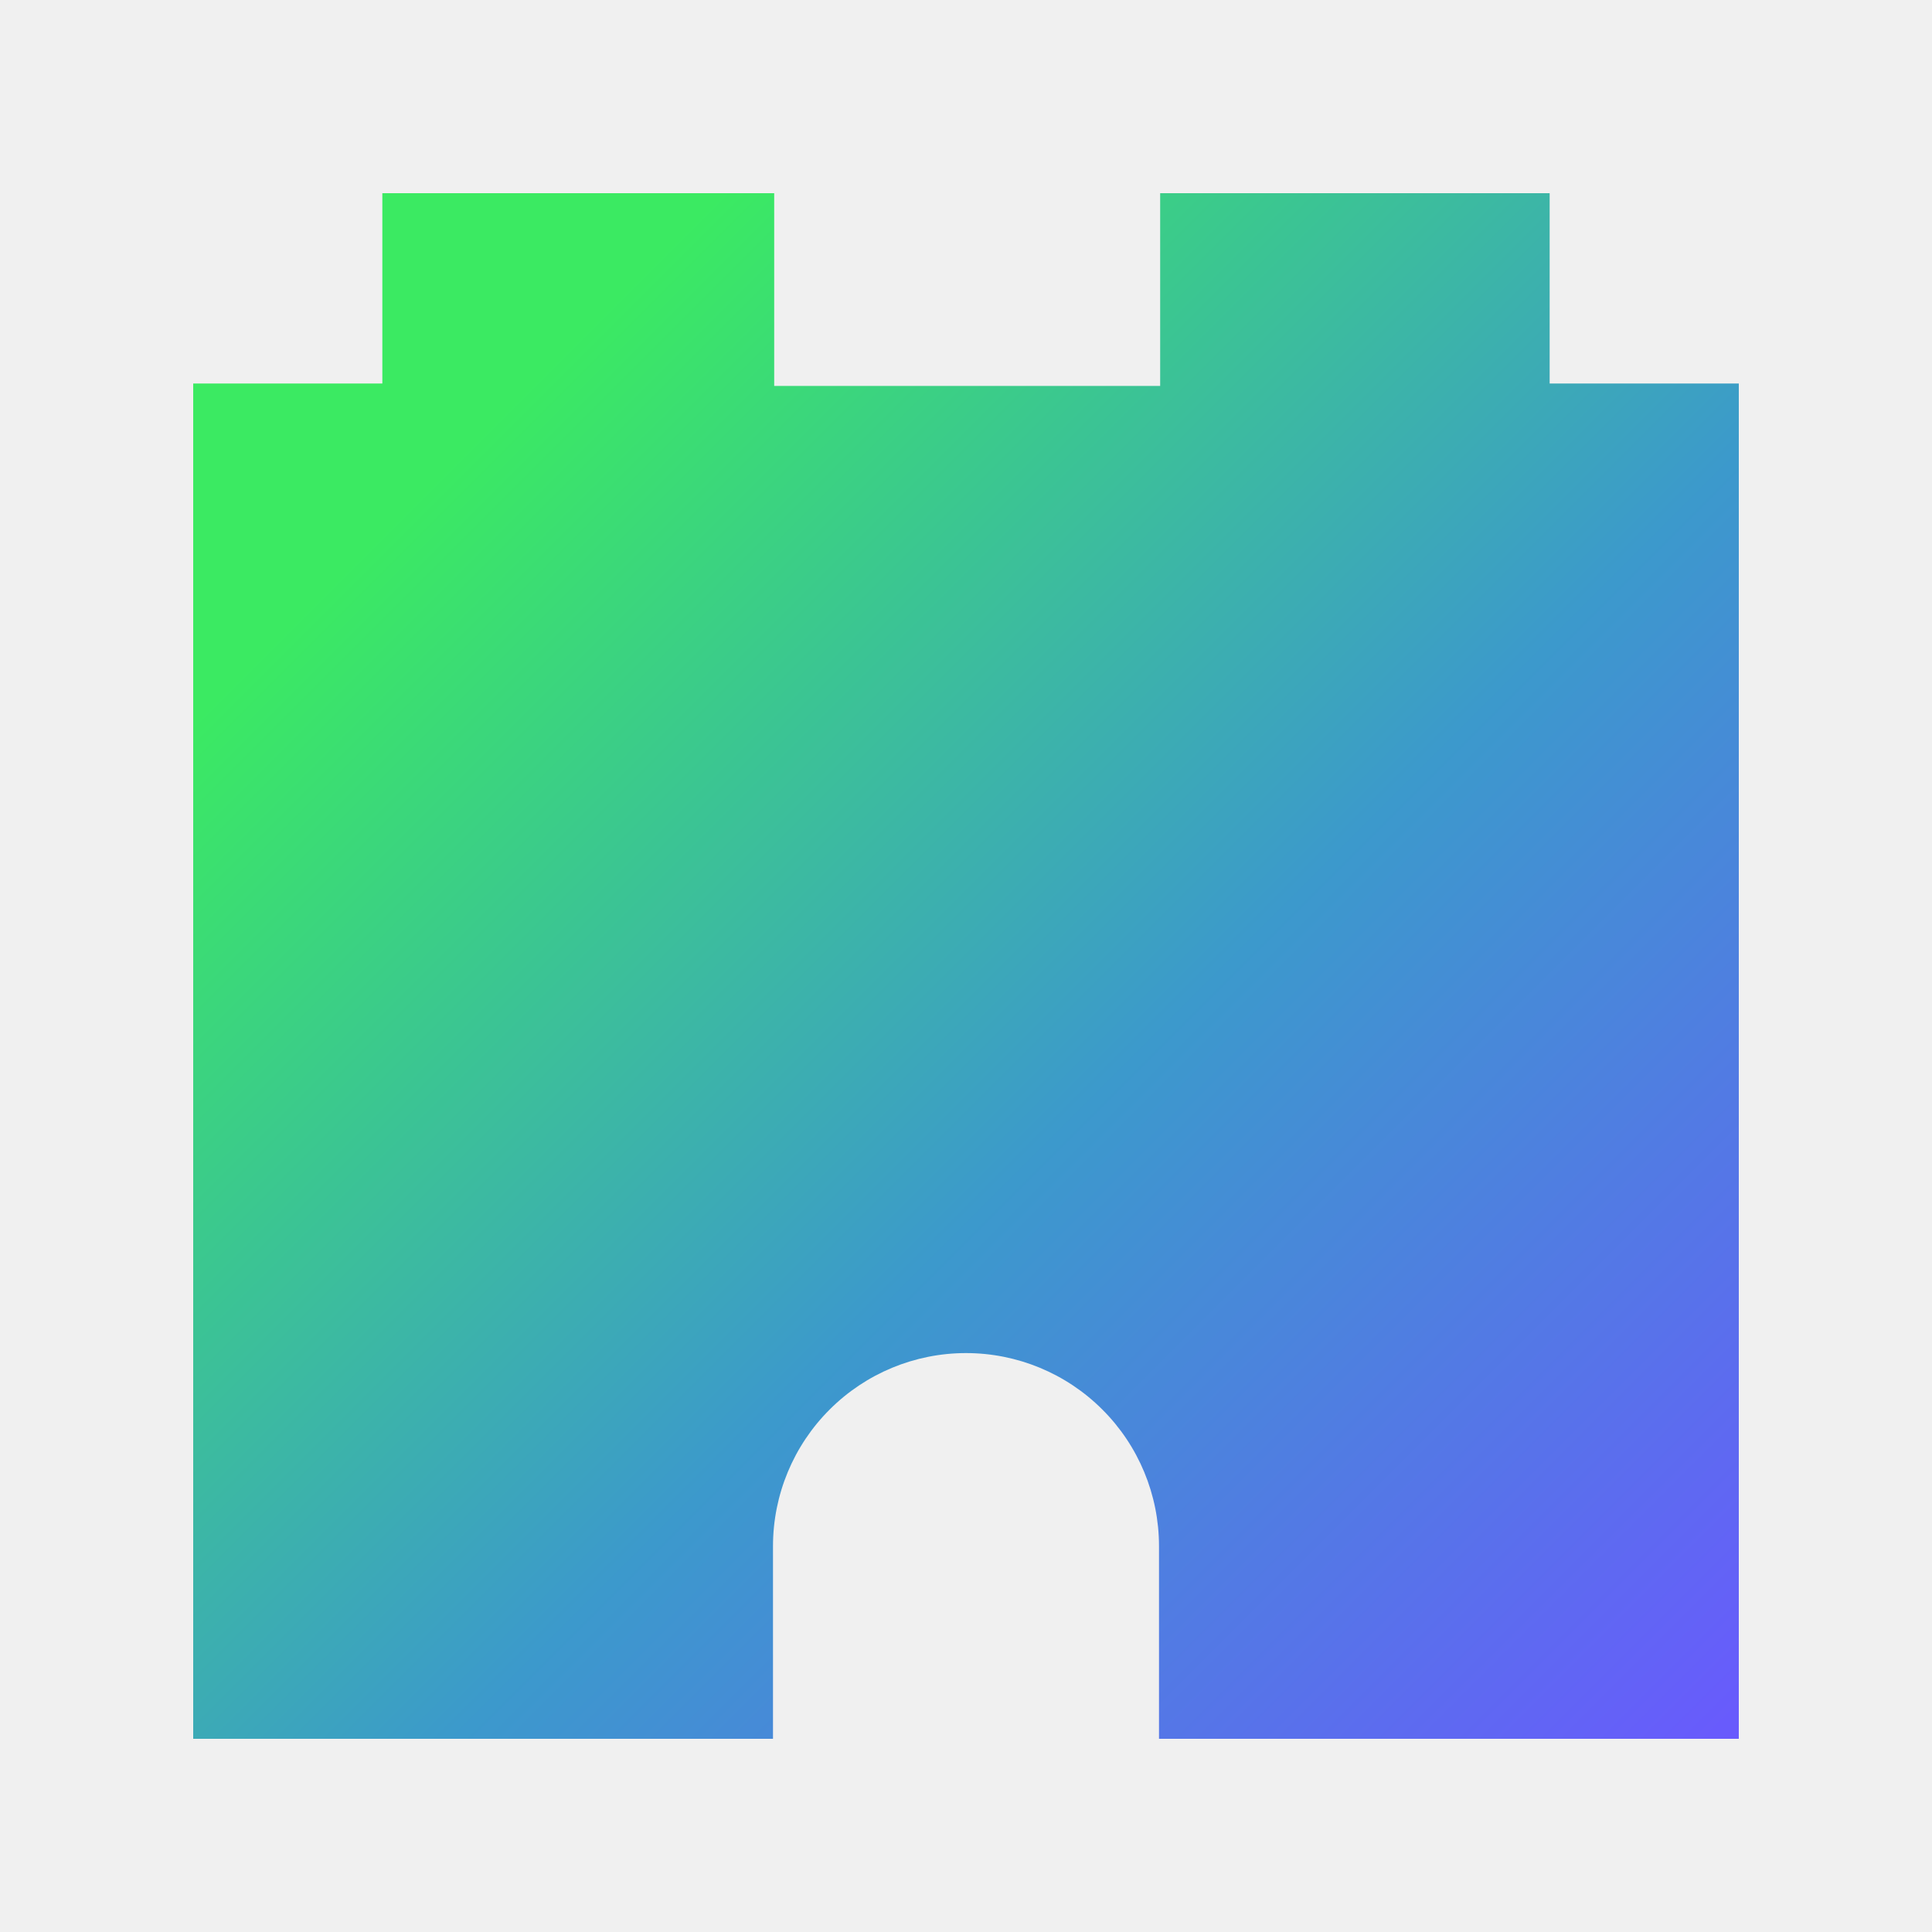
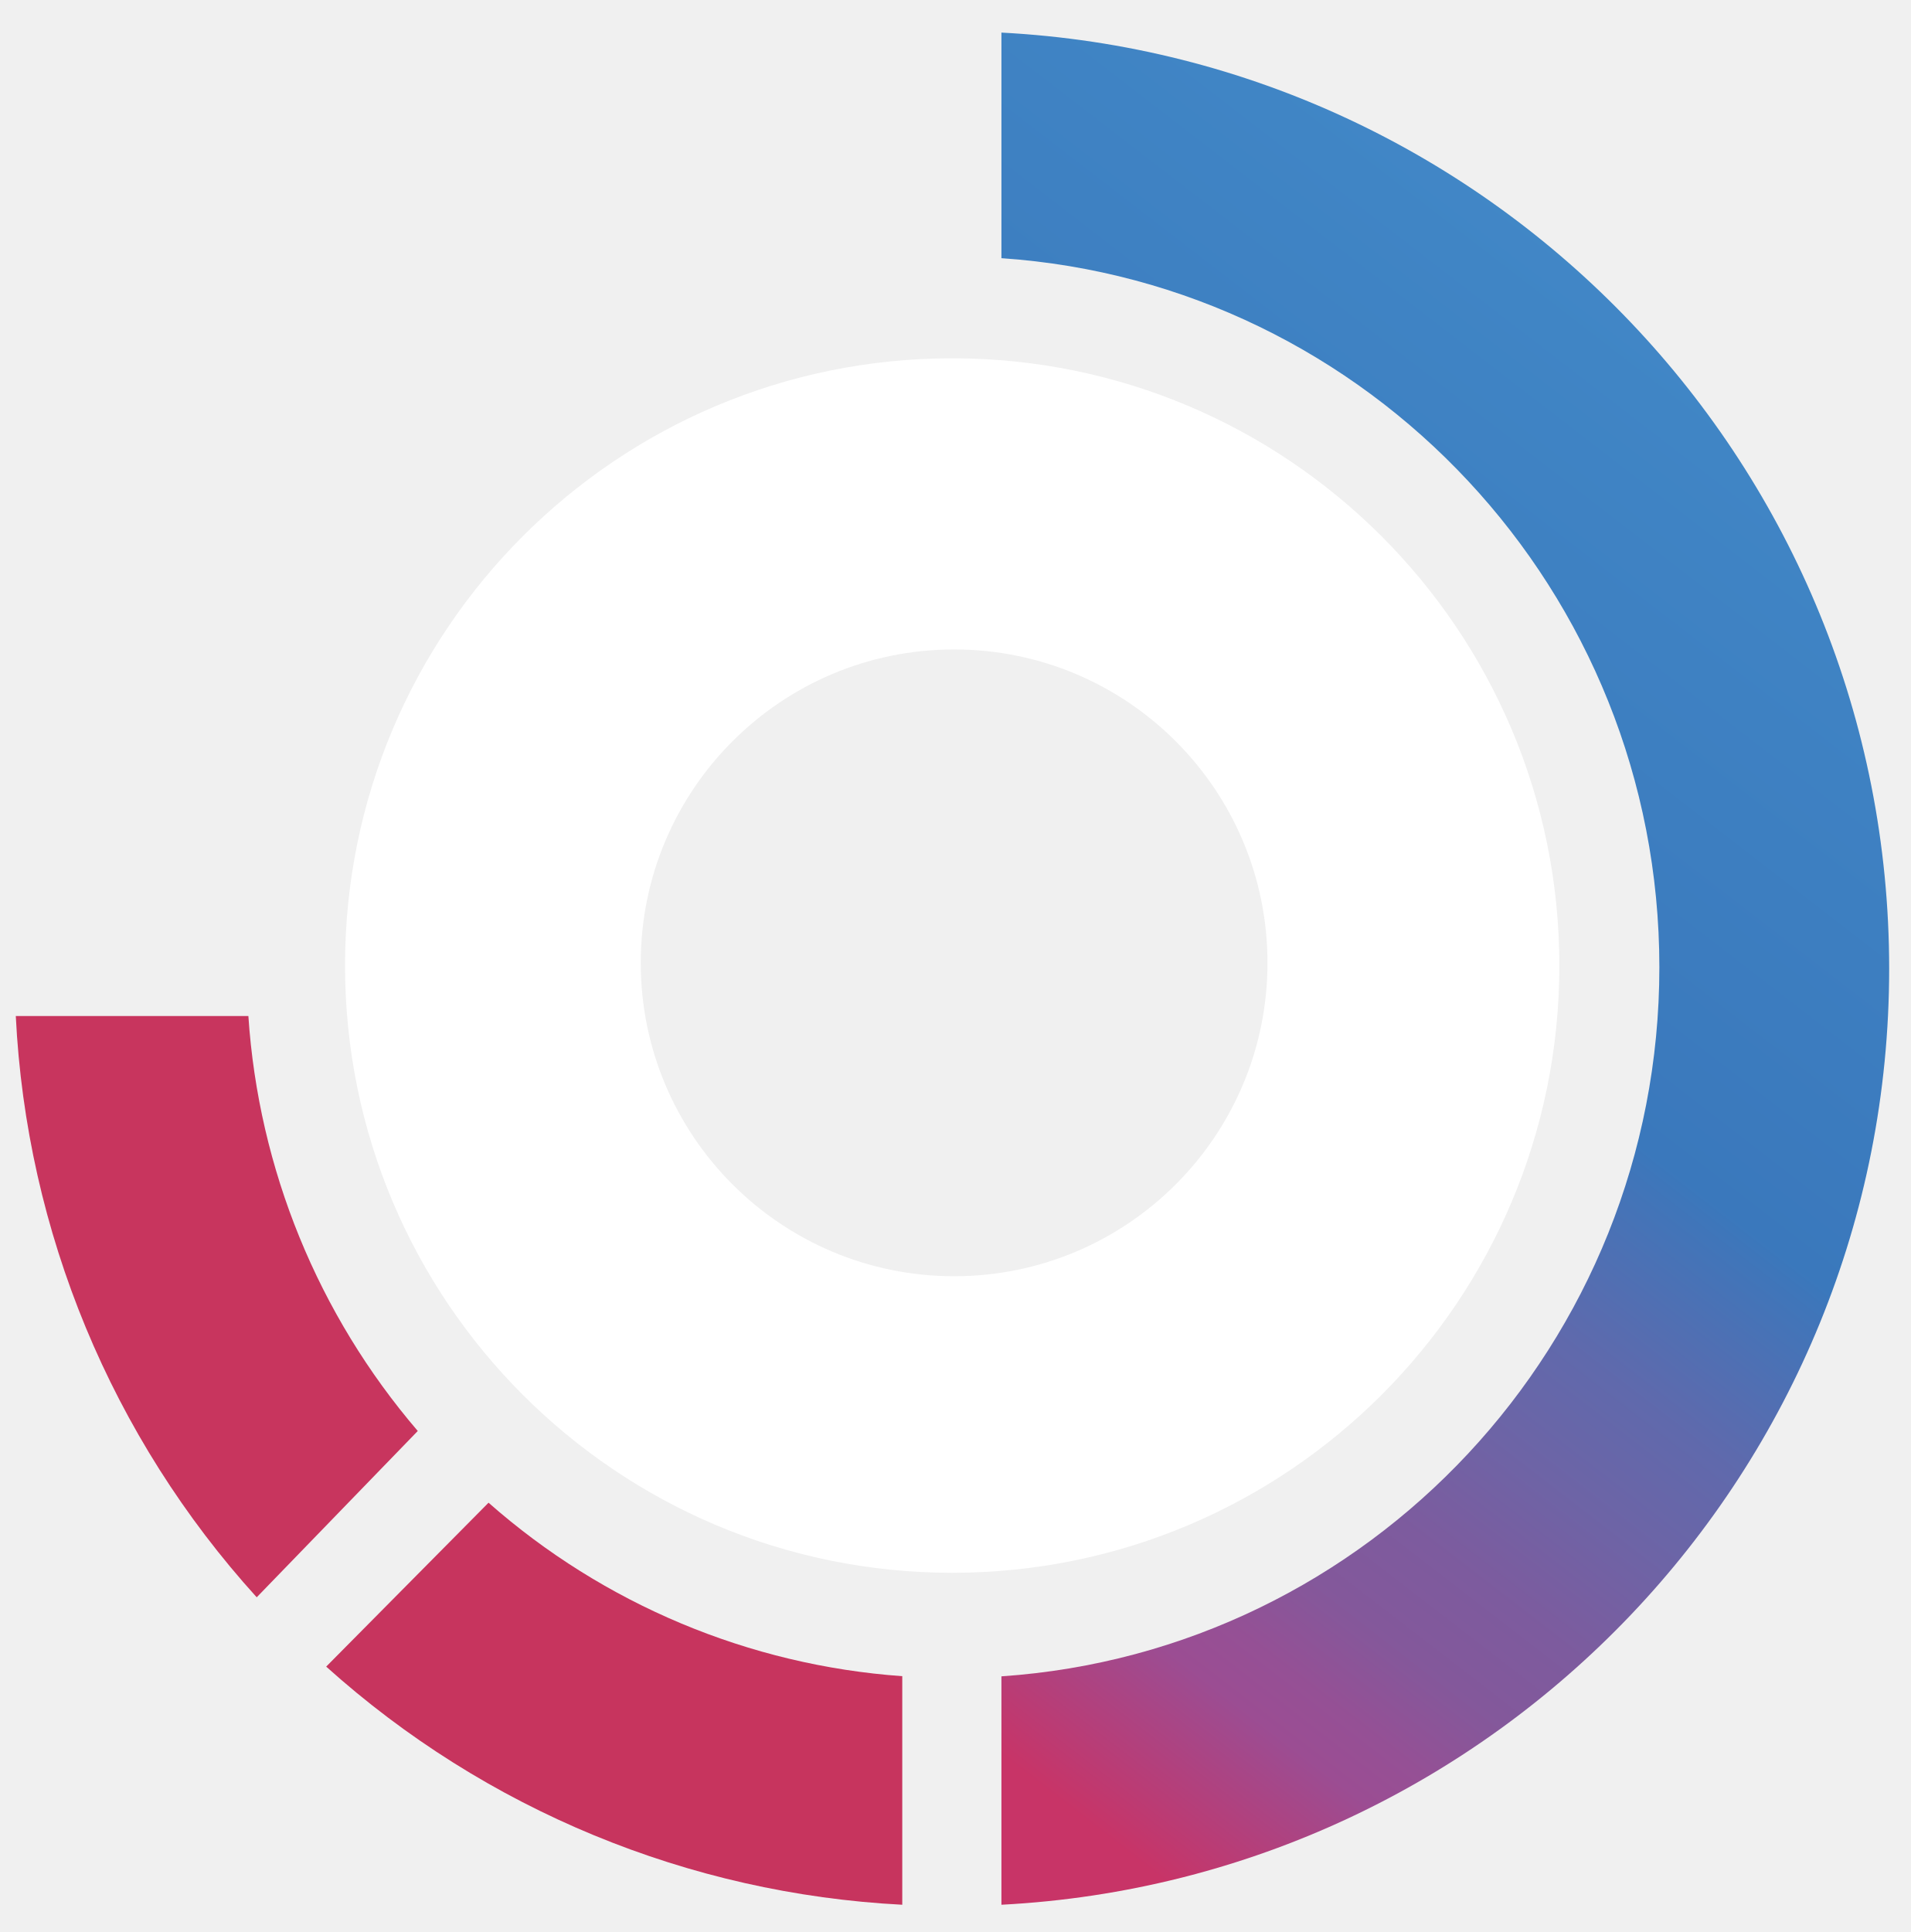
- <svg xmlns="http://www.w3.org/2000/svg" width="40" height="40" viewBox="0 0 40 40" fill="none">
-   <path d="M32.084 7.94V4H24.02V7.99H16.029V4H7.916V7.94H4V36H16.004V32.005C16.006 30.946 16.427 29.931 17.177 29.183C17.926 28.434 18.941 28.014 20 28.014C21.059 28.014 22.074 28.434 22.823 29.183C23.573 29.931 23.994 30.946 23.996 32.005V36H36V7.94H32.084Z" fill="url(#paint0_linear)" />
+ <svg xmlns="http://www.w3.org/2000/svg" id="Layer_1" data-name="Layer 1" viewBox="0 0 605.04 611.74">
  <defs>
-     <linearGradient id="paint0_linear" x1="2.942" y1="4.9" x2="37.777" y2="39.734" gradientUnits="userSpaceOnUse">
-       <stop offset="0.159" stop-color="#3BEA62" />
-       <stop offset="0.54" stop-color="#3C99CC" />
-       <stop offset="0.937" stop-color="#6B57FF" />
+     <style>.cls-1{fill:#fff;}.cls-2{fill:url(#linear-gradient);}.cls-3{fill:#c7345e;}.cls-4{fill:#c8355e;}</style>
+     <linearGradient id="linear-gradient" x1="582.67" y1="47.18" x2="223.04" y2="513.1" gradientUnits="userSpaceOnUse">
+       <stop offset="0.07" stop-color="#438ac9" />
+       <stop offset="0.17" stop-color="#4085c5" />
+       <stop offset="0.49" stop-color="#3a78bc" />
+       <stop offset="0.5" stop-color="#3e76ba" />
+       <stop offset="0.6" stop-color="#6069ac" />
+       <stop offset="0.66" stop-color="#6d64a6" />
+       <stop offset="0.73" stop-color="#7d5b9e" />
+       <stop offset="0.78" stop-color="#83589b" />
+       <stop offset="0.79" stop-color="#86579a" />
+       <stop offset="0.83" stop-color="#955095" />
+       <stop offset="0.86" stop-color="#9b4d93" />
+       <stop offset="0.96" stop-color="#c83467" />
    </linearGradient>
  </defs>
+   <path class="cls-1" d="M301.52,113.45c-106.18,0-192.26,86.08-192.26,192.26S195.34,498,301.52,498s192.26-86.07,192.26-192.25S407.7,113.45,301.52,113.45Zm.62,290.65a99.23,99.23,0,1,1,99.22-99.23A99.23,99.23,0,0,1,302.14,404.1Z" />
+   <path class="cls-2" d="M598.22,306.71c0,158.66-124.49,288.24-281.11,296.4V530.79c116.38-7.91,208.34-105.41,208.34-224.52s-92-216.61-208.34-224.52V10.32C473.73,18.48,598.22,148.06,598.22,306.71Z" />
+   <path class="cls-3" d="M285.71,530.74v72.37a295.57,295.57,0,0,1-182.42-75.4l51.41-51.9A222,222,0,0,0,285.71,530.74Z" />
+   <path class="cls-4" d="M132.29,453.1q-25.53,26.32-51,52.66A295.57,295.57,0,0,1,5,321.71H78.65A224.79,224.79,0,0,0,132.29,453.1Z" />
</svg>
